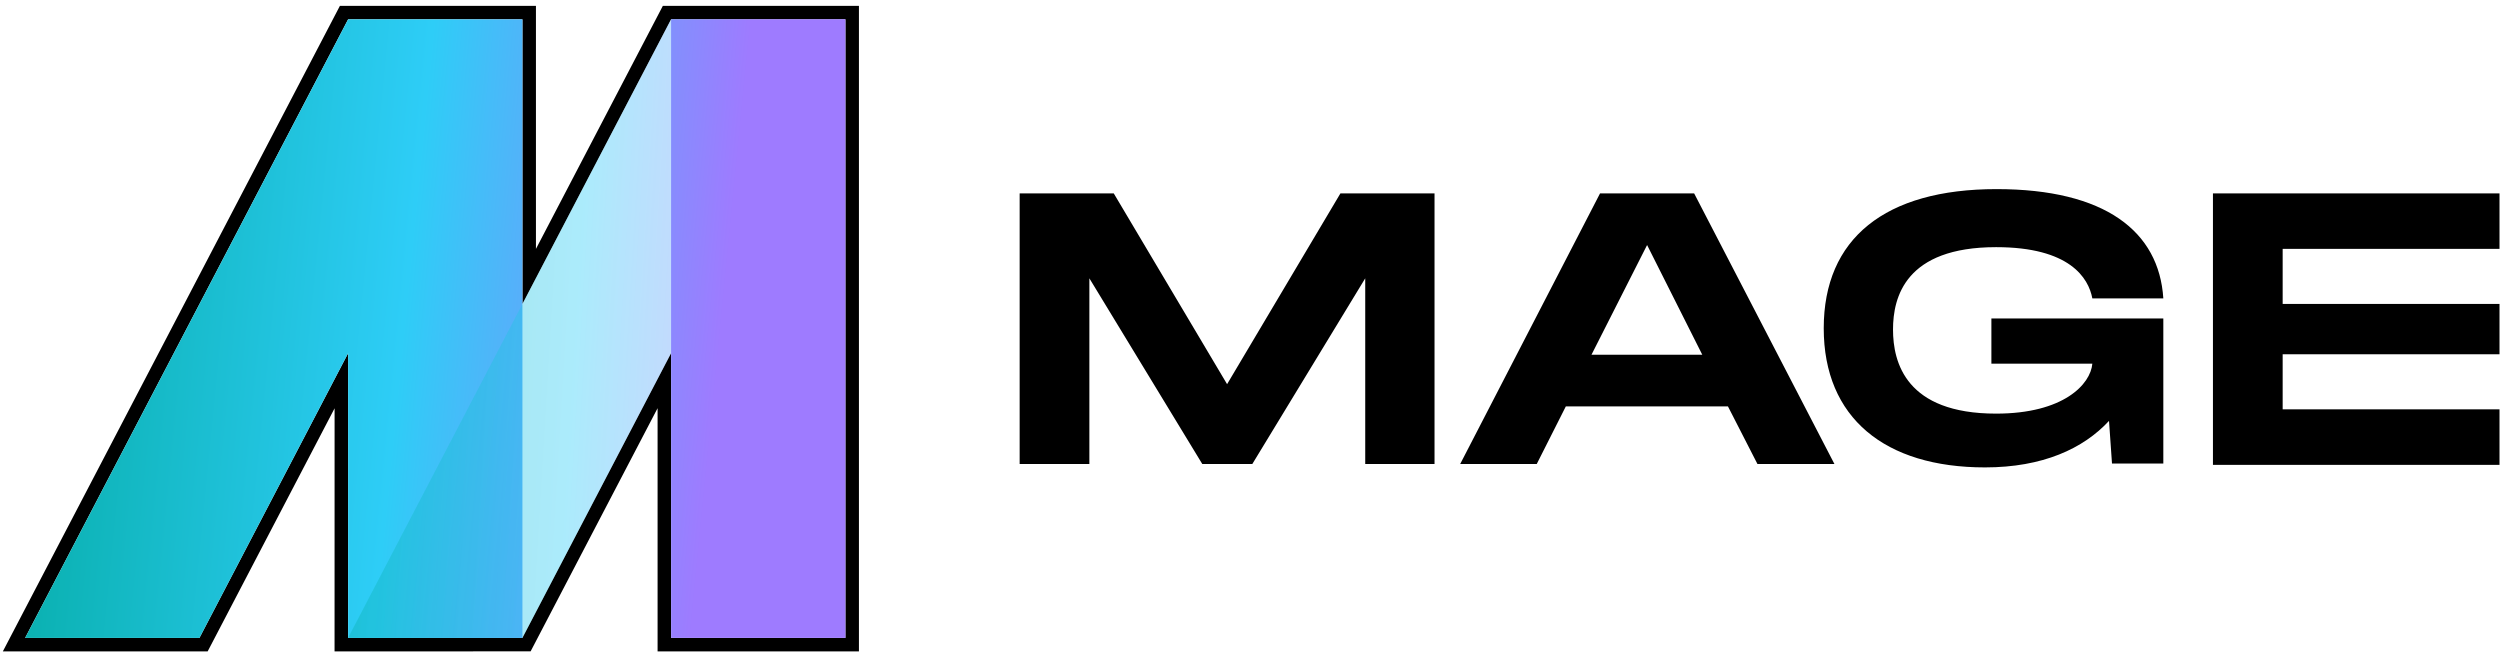
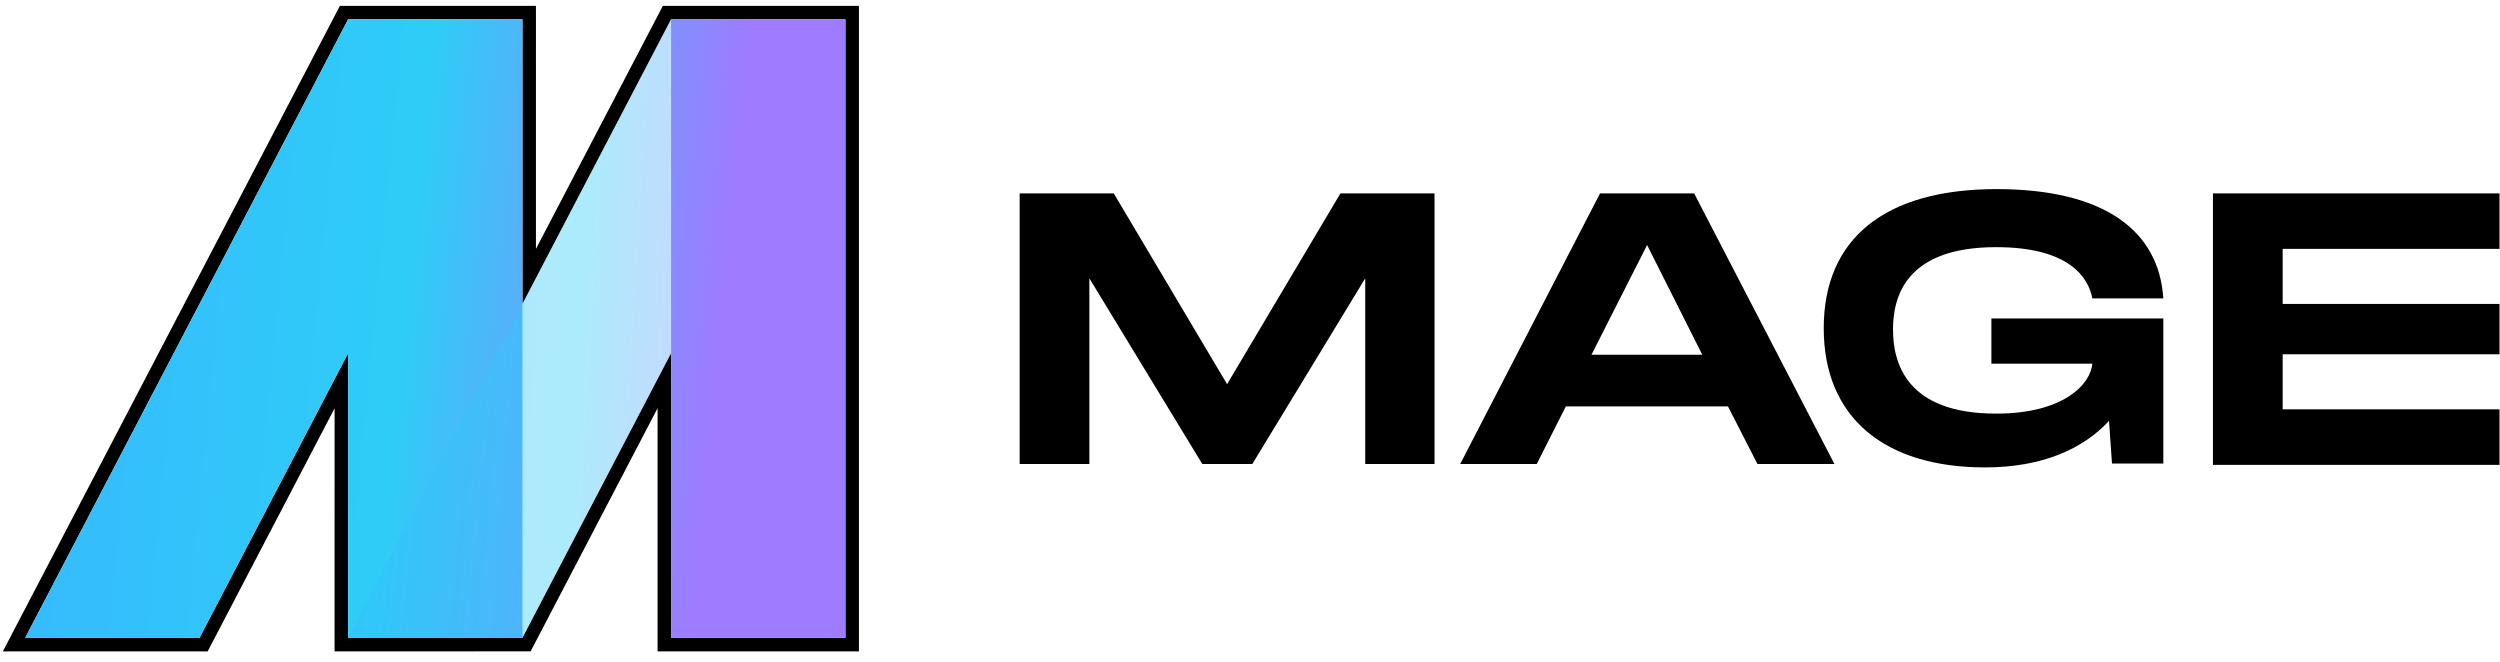
<svg xmlns="http://www.w3.org/2000/svg" width="963" height="255" viewBox="0 0 963 255" fill="none">
  <path fill-rule="evenodd" clip-rule="evenodd" d="M767.084 122.663H833.313V178.565H813.542L812.392 162.123C802.502 172.811 786.854 180.045 764.612 180.045C726.06 180.045 702.501 160.972 702.501 126.445C702.501 91.917 726.06 72.844 769.062 72.844C810.903 72.844 831.668 89.122 833.313 114.935H805.969C804.485 107.043 797.229 95.205 768.901 95.205C733.967 95.205 729.189 114.442 729.189 126.938C729.189 139.599 734.134 159.328 768.901 159.328C794.928 159.328 805.302 147.983 805.969 140.091H767.084V122.663V122.663ZM525.887 178.731H552.58V74.489H516.333L472.674 147.984L429.015 74.489H392.77V178.731H419.624V107.208L463.118 178.731H482.394L525.887 107.208V178.731ZM603.161 156.534H665.6L676.968 178.731H706.623L652.581 74.489H616.336L562.465 178.731H591.954L603.161 156.534V156.534ZM634.461 94.383L655.715 136.64H613.041L634.461 94.383ZM879.282 117.073V95.864H962.807V74.489H852.427V179.06H962.807V157.685H879.282V136.475H962.807V117.073H879.282V117.073Z" fill="black" />
  <path fill-rule="evenodd" clip-rule="evenodd" d="M130.937 2.25H206.445L206.445 95.879L255.333 2.25H330.861V250.925H253.302V157.232L204.395 250.897L128.871 250.927L128.884 157.275L79.985 250.925H1.093L130.937 2.25ZM134.092 136.055L134.078 245.721L201.239 245.694L258.507 136.016V245.721H325.655V7.454H258.487L201.239 117.094L201.24 7.454H134.092L9.682 245.721H76.83L134.092 136.055V136.055Z" fill="black" />
  <path d="M201.24 7.453H134.092L9.682 245.72H76.83L134.092 136.054V245.72H201.239V7.455L201.24 7.453V7.453Z" fill="url(#paint0_linear_789_14)" />
  <path opacity="0.4" d="M258.487 7.453H325.635L201.225 245.72H134.077L258.487 7.453Z" fill="url(#paint1_linear_789_14)" />
  <path d="M258.507 7.453H325.655V245.72H258.507V7.453Z" fill="url(#paint2_linear_789_14)" />
  <defs>
    <linearGradient id="paint0_linear_789_14" x1="-6.605" y1="7.453" x2="286.799" y2="36.353" gradientUnits="userSpaceOnUse">
-       <stop stop-color="#00a99d" />
+       <stop stop-color="#38b6ff" />
      <stop offset="0.586" stop-color="#2ECDF7" />
      <stop offset="1" stop-color="#9E7BFF" />
    </linearGradient>
    <linearGradient id="paint1_linear_789_14" x1="124.203" y1="7.453" x2="303.17" y2="18.14" gradientUnits="userSpaceOnUse">
-       <stop stop-color="#00a99d" />
+       <stop stop-color="#38b6ff" />
      <stop offset="0.586" stop-color="#2ECDF7" />
      <stop offset="1" stop-color="#9E7BFF" />
    </linearGradient>
    <linearGradient id="paint2_linear_789_14" x1="-6.599" y1="7.453" x2="286.804" y2="36.353" gradientUnits="userSpaceOnUse">
-       <stop stop-color="#00a99d" />
+       <stop stop-color="#38b6ff" />
      <stop offset="0.586" stop-color="#2ECDF7" />
      <stop offset="1" stop-color="#9E7BFF" />
    </linearGradient>
  </defs>
</svg>
